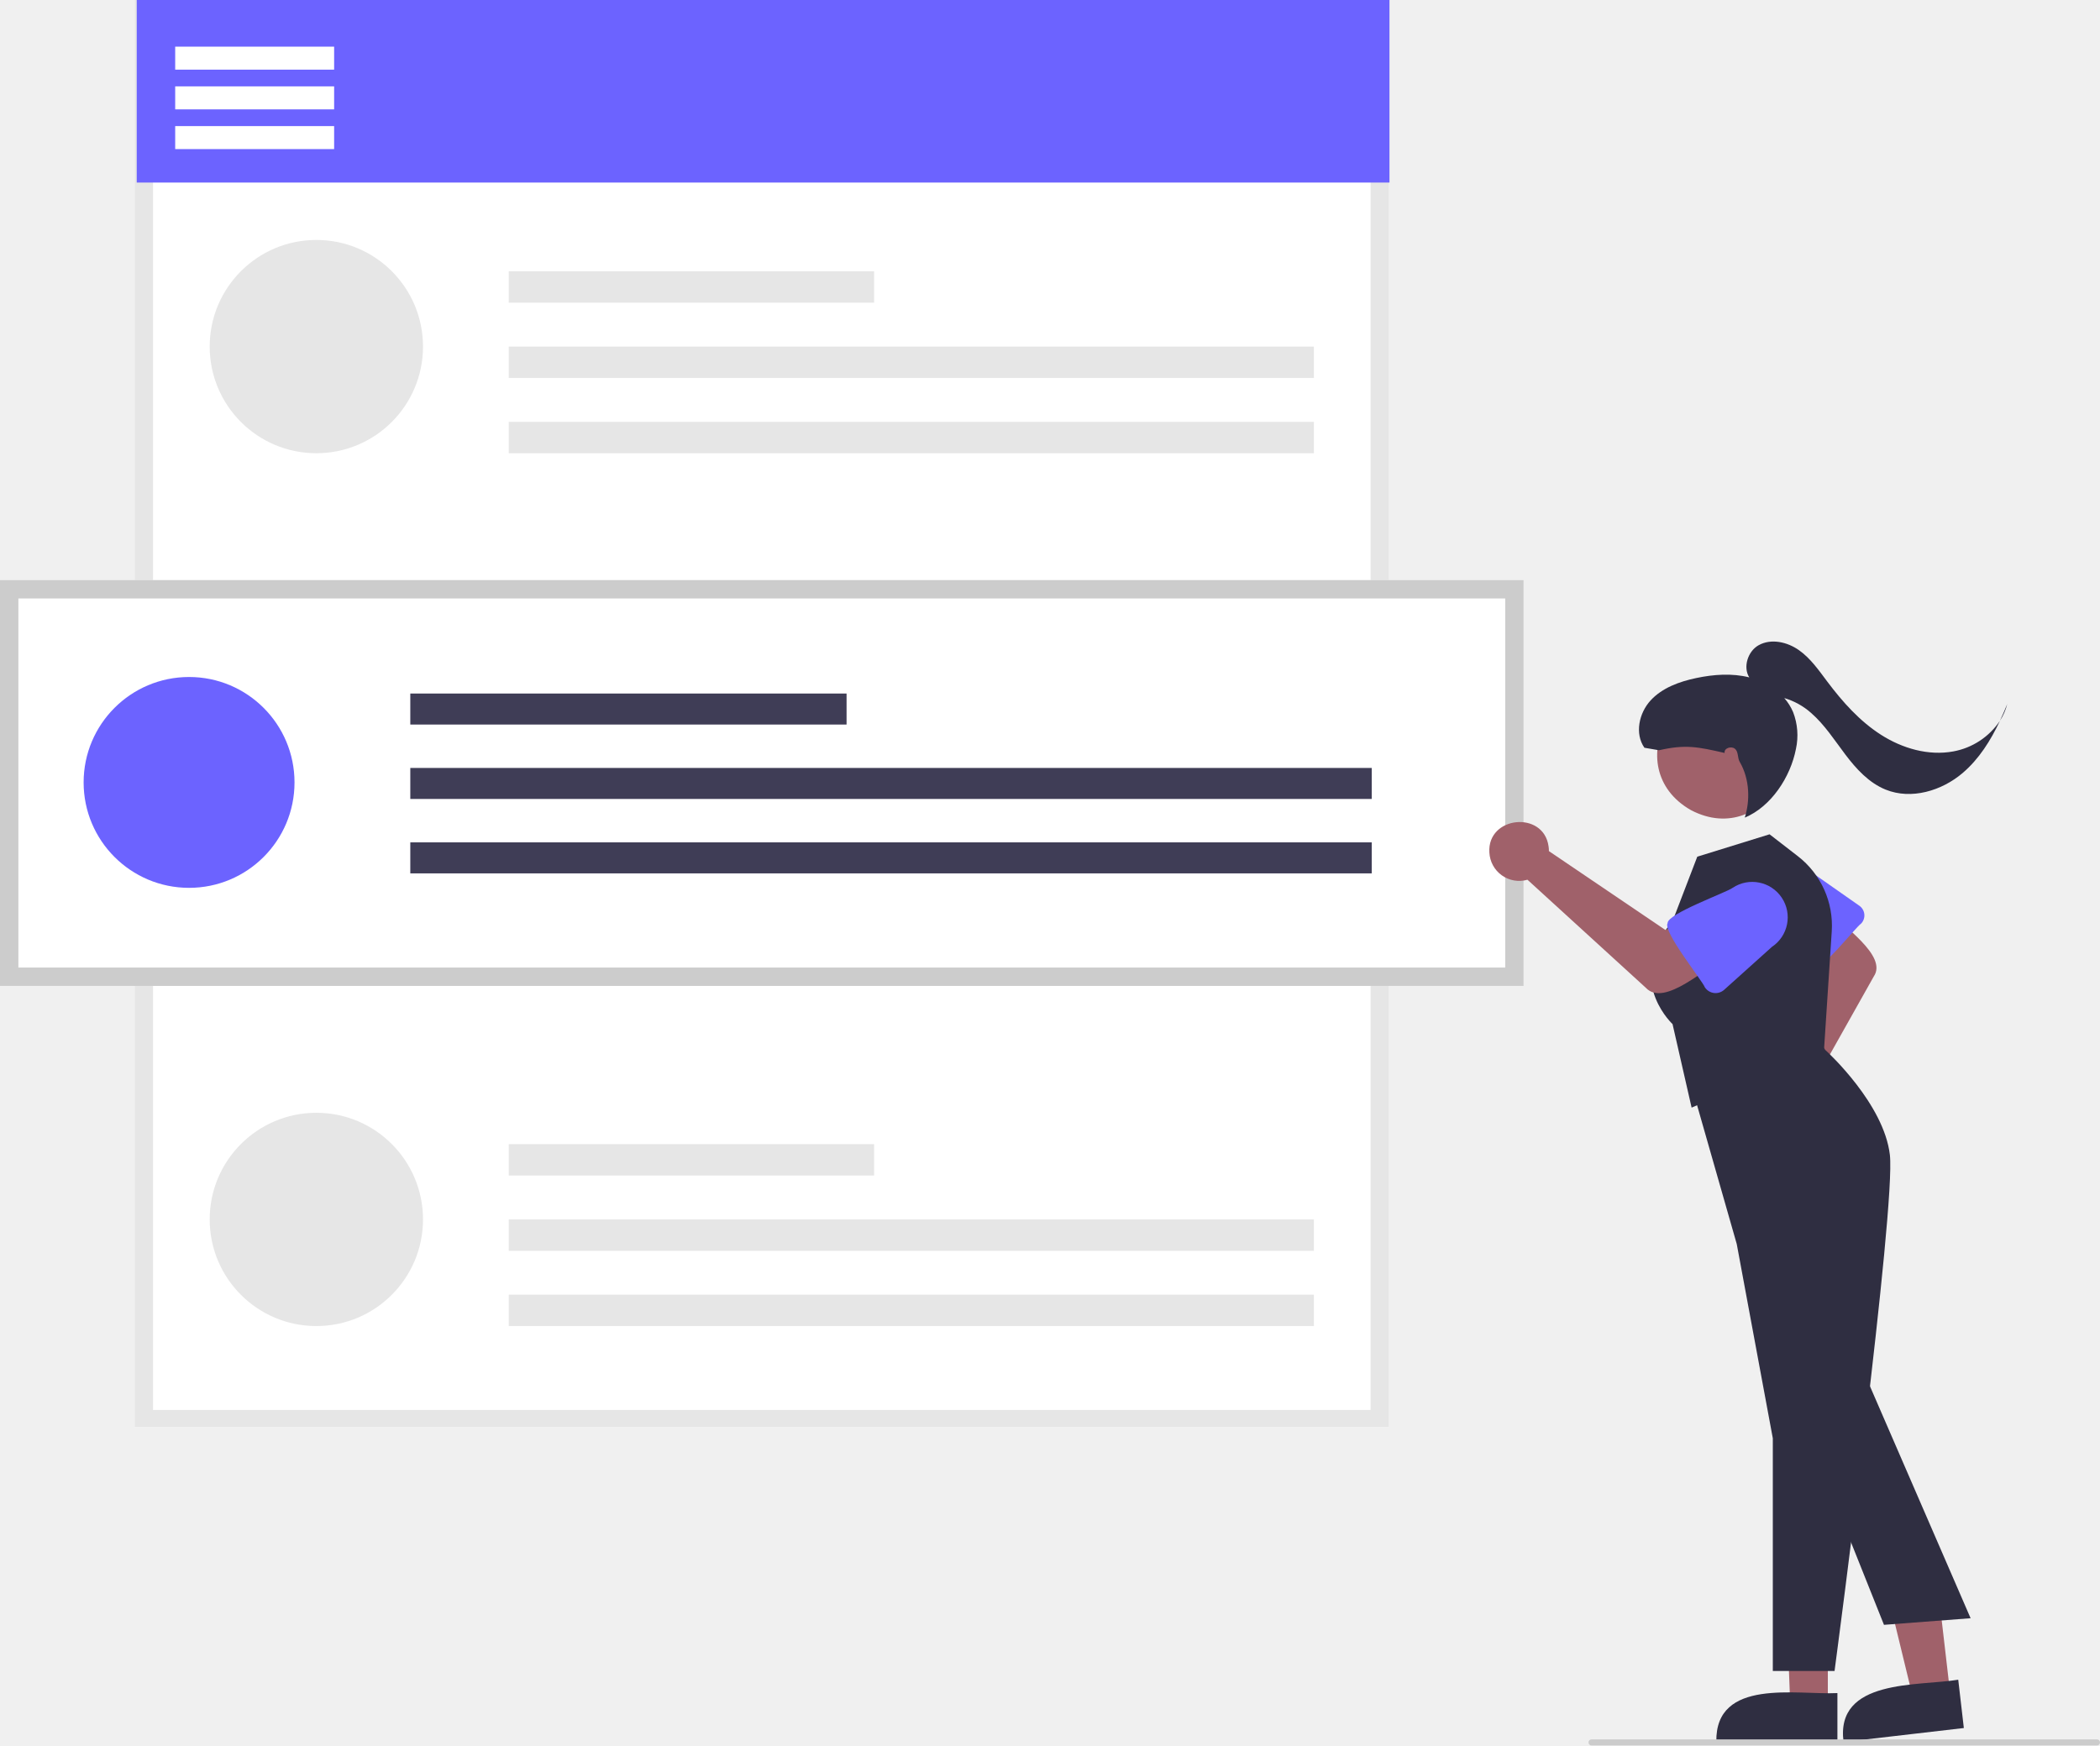
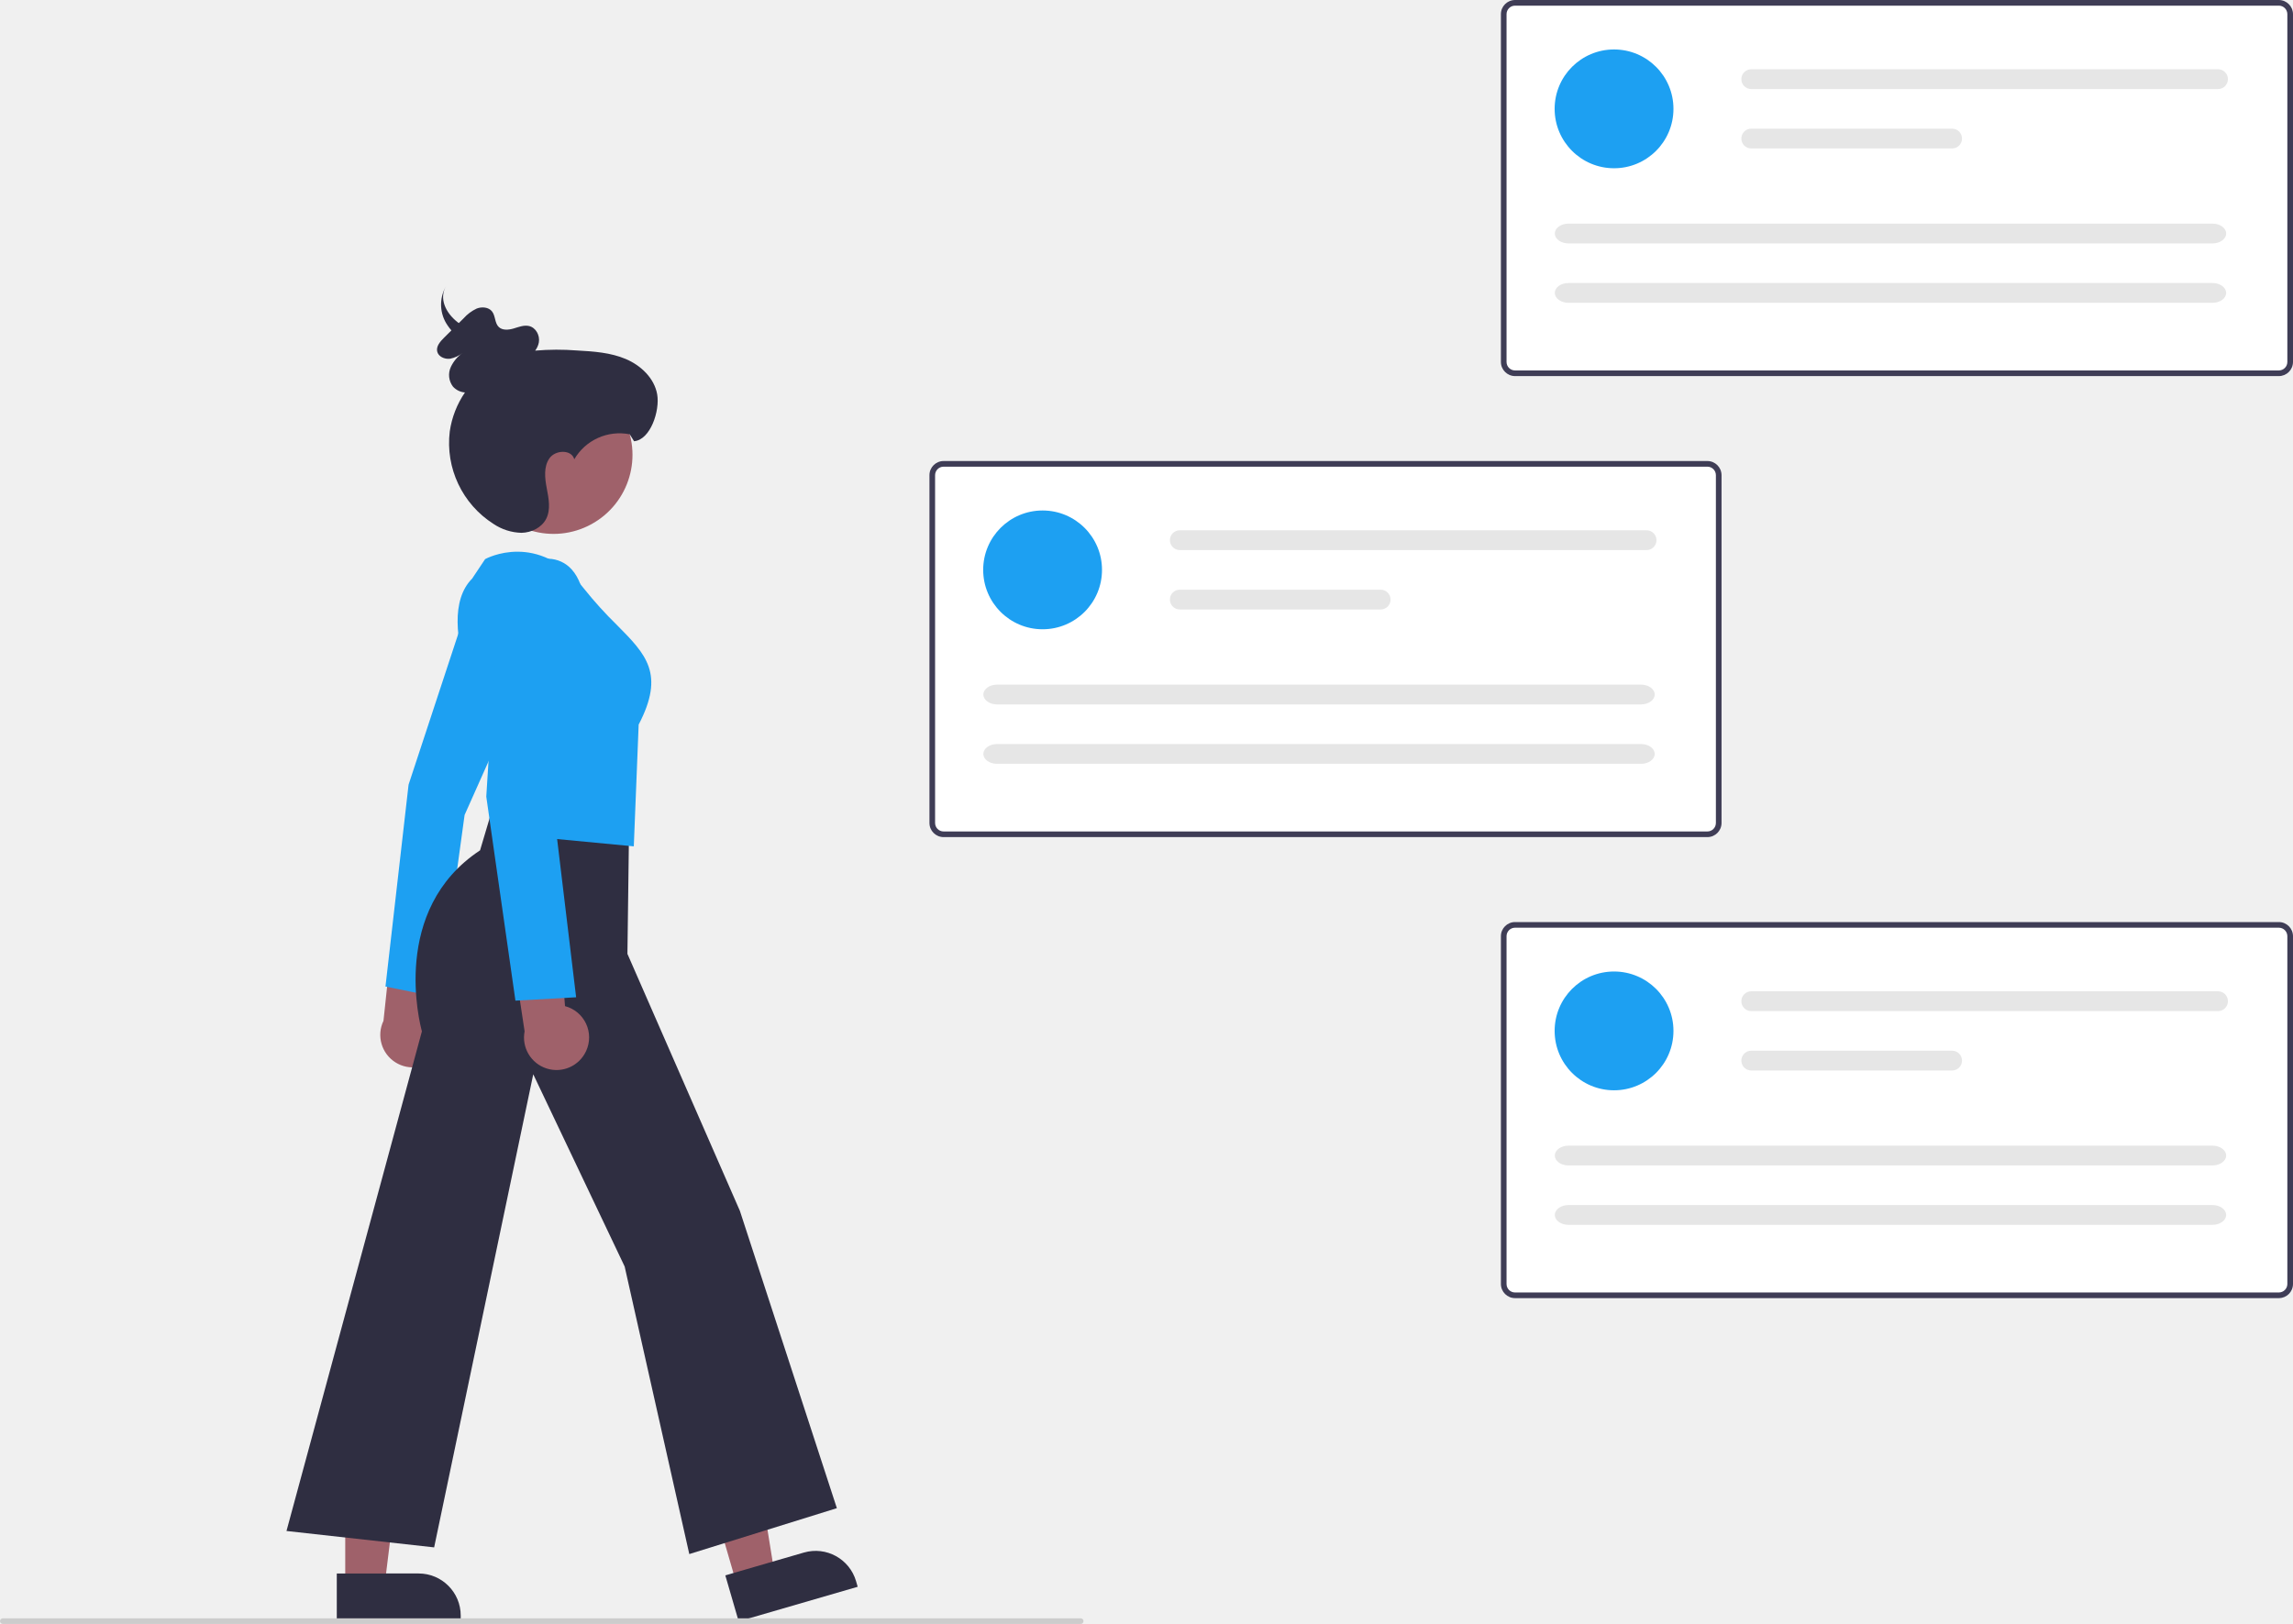
- <svg xmlns="http://www.w3.org/2000/svg" id="fd4b1146-6b07-45f5-bf4c-18af110187ca" data-name="Layer 1" width="685.626" height="570" viewBox="0 0 685.626 570">
-   <path d="M710.665,631H301.142V165H710.665Z" transform="translate(-257.1872 -165)" fill="#fff" />
-   <path d="M710.665,631H301.142V165H710.665ZM307.142,625.435H704.665v-454.869H307.142Z" transform="translate(-257.1872 -165)" fill="#e6e6e6" />
-   <rect x="44.645" width="409" height="59.612" fill="#6c63ff" />
-   <circle cx="103.284" cy="113.18" r="34.822" fill="#e6e6e6" />
-   <rect x="166.1" y="88.6" width="119.281" height="10.242" fill="#e6e6e6" />
-   <rect x="166.1" y="113.18" width="262.871" height="10.242" fill="#e6e6e6" />
-   <rect x="166.1" y="137.761" width="262.871" height="10.242" fill="#e6e6e6" />
-   <circle cx="103.284" cy="398.21" r="34.822" fill="#e6e6e6" />
-   <rect x="166.1" y="373.629" width="119.281" height="10.242" fill="#e6e6e6" />
-   <rect x="166.1" y="398.21" width="262.871" height="10.242" fill="#e6e6e6" />
-   <rect x="166.1" y="422.79" width="262.871" height="10.242" fill="#e6e6e6" />
-   <rect x="57.197" y="15.232" width="51.891" height="7.511" fill="#fff" />
-   <rect x="57.197" y="28.204" width="51.891" height="7.511" fill="#fff" />
-   <rect x="57.197" y="41.177" width="51.891" height="7.511" fill="#fff" />
-   <path d="M754.62,486.958H257.187V354.432H754.62Z" transform="translate(-257.1872 -165)" fill="#fff" />
-   <path d="M754.62,486.958H257.187V354.432H754.62Zm-491.433-6H748.62V360.432H263.187Z" transform="translate(-257.1872 -165)" fill="#ccc" />
-   <circle cx="61.729" cy="255.504" r="34.427" fill="#6c63ff" />
-   <rect x="133.959" y="226.477" width="142.435" height="10.126" fill="#3f3d56" />
-   <rect x="133.959" y="250.778" width="313.896" height="10.126" fill="#3f3d56" />
-   <rect x="133.959" y="275.08" width="313.896" height="10.126" fill="#3f3d56" />
-   <path d="M834.197,521.891a8.976,8.976,0,0,1,1.35-.419l15.188-39.462-6.445-7.999,10.801-11.304c3.12,4.592,18.556,14.268,13.859,21.167l-23.572,41.935a8.959,8.959,0,0,1-5.393,12.996C829.463,541.96,823.959,525.77,834.197,521.891Z" transform="translate(-257.1872 -165)" fill="#a0616a" />
-   <path d="M848.571,481.842c-2.724.786-13.015-15.215-14.734-16.607a10.656,10.656,0,0,1,14.602-15.523l15.827,11.078a3.861,3.861,0,0,1,.586,5.78C862.959,467.858,851.261,482.824,848.571,481.842Z" transform="translate(-257.1872 -165)" fill="#6c63ff" />
-   <polygon points="596.767 556.889 584.507 556.888 582.675 509.6 596.769 509.601 596.767 556.889" fill="#a0616a" />
-   <path d="M857.081,733.773,817.55,733.771c-.37-20.924,26.371-15.219,39.531-15.885Z" transform="translate(-257.1872 -165)" fill="#2f2e41" />
-   <polygon points="636.696 552.853 624.518 554.265 613.274 507.965 631.248 505.88 636.696 552.853" fill="#a0616a" />
-   <path d="M898.359,729.297l-39.267,4.555c-2.78-20.742,24.441-18.158,37.437-20.336Z" transform="translate(-257.1872 -165)" fill="#2f2e41" />
-   <path d="M856.148,710.663H835.989v-75.98l-11.771-63.429-16.104-56.357,37.778-18.378,7.203,11.319c1.114,1.016,19.164,17.717,21.111,34.267,1.984,16.868-17.184,161.956-18.001,168.124Z" transform="translate(-257.1872 -165)" fill="#2f2e41" />
-   <path d="M809.479,526.701l-6.224-27.279c-1.459-1.404-15.273-15.563.017-33.659l8.057-21.006,23.603-7.312,9.229,7.145a28.665,28.665,0,0,1,11.07,24.565l-2.52,38.594Z" transform="translate(-257.1872 -165)" fill="#2f2e41" />
-   <path d="M829.689,392.198c24.323,13.841,4.355,50.36-20.421,37.356C784.945,415.713,804.913,379.194,829.689,392.198Z" transform="translate(-257.1872 -165)" fill="#a0616a" />
-   <path d="M762.779,441.404a9.753,9.753,0,0,1,.112,1.532L800.941,468.707l10.052-4.859,9.316,14.211c-5.628,2.175-19.663,16.143-25.813,9.475l-38.611-35.254a9.738,9.738,0,0,1-12.435-8.902C742.693,431.463,761.186,429.612,762.779,441.404Z" transform="translate(-257.1872 -165)" fill="#a0616a" />
-   <path d="M801.652,466.457c-.163-3.077,19.305-10.043,21.2-11.522a11.581,11.581,0,0,1,12.849,19.272L820.085,488.243a4.196,4.196,0,0,1-6.264-.798C812.924,485.125,799.951,469.064,801.652,466.457Z" transform="translate(-257.1872 -165)" fill="#6c63ff" />
-   <path d="M872.284,695.599l-25.016-62.664,16.666-23.958,36.636,84.467Z" transform="translate(-257.1872 -165)" fill="#2f2e41" />
-   <path d="M941.813,735h-165a1,1,0,0,1,0-2h165a1,1,0,0,1,0,2Z" transform="translate(-257.1872 -165)" fill="#ccc" />
-   <path d="M894.912,410.381c-8.125,1.499-16.627-.979-23.59-5.428-6.962-4.449-12.557-10.737-17.521-17.342-2.795-3.718-5.498-7.64-9.302-10.316s-9.067-3.863-13.131-1.6c-3.583,1.995-5.162,7.23-3.059,10.508-5.644-1.415-11.629-.989-17.333.218-5.495,1.163-11.079,3.169-14.882,7.302-3.803,4.134-5.241,10.85-2.028,15.456L798.832,410c8.706-1.986,12.728-1.104,21.433.882-.294-1.54,2.123-2.359,3.346-1.378s.783,2.933,1.572,4.287c3.364,5.768,3.368,12.847,1.649,18.209,8.625-3.582,14.946-13.278,16.713-22.449a20.946,20.946,0,0,0-.926-12.002,17.042,17.042,0,0,0-2.888-4.591,22.847,22.847,0,0,1,8.736,4.838c4.441,3.863,7.652,8.904,11.202,13.599,3.55,4.694,7.695,9.243,13.149,11.453,8.364,3.389,18.298.425,25.165-5.432,5.358-4.57,9.145-10.628,12.161-17.043A23.347,23.347,0,0,1,894.912,410.381Z" transform="translate(-257.1872 -165)" fill="#2f2e41" />
-   <path d="M910.145,400.374a18.425,18.425,0,0,0,2.384-5.476C911.786,396.735,910.994,398.568,910.145,400.374Z" transform="translate(-257.1872 -165)" fill="#2f2e41" />
+ <svg xmlns="http://www.w3.org/2000/svg" id="a558ce24-c316-4979-8b6d-6e9831eceb7c" data-name="Layer 1" width="810.542" height="574.176" viewBox="0 0 810.542 574.176">
+   <path d="M798.271,458.888H528.271a5.006,5.006,0,0,1-5-5V330.912a5.006,5.006,0,0,1,5-5H798.271a5.006,5.006,0,0,1,5,5V453.888A5.006,5.006,0,0,1,798.271,458.888Z" transform="translate(-194.7289 -162.9122)" fill="#fff" />
+   <path d="M798.271,458.888H528.271a5.006,5.006,0,0,1-5-5V330.912a5.006,5.006,0,0,1,5-5H798.271a5.006,5.006,0,0,1,5,5V453.888A5.006,5.006,0,0,1,798.271,458.888ZM528.271,327.912a3.003,3.003,0,0,0-3,3V453.888a3.003,3.003,0,0,0,3,3H798.271a3.003,3.003,0,0,0,3-3V330.912a3.003,3.003,0,0,0-3-3Z" transform="translate(-194.7289 -162.9122)" fill="#3f3d56" />
+   <circle cx="368.542" cy="201.488" r="21" fill="#1da0f2" />
+   <path d="M611.771,350.4a3.5,3.5,0,0,0,0,7h165a3.5,3.5,0,0,0,0-7Z" transform="translate(-194.7289 -162.9122)" fill="#e6e6e6" />
+   <path d="M611.771,371.4a3.5,3.5,0,0,0,0,7h71a3.5,3.5,0,0,0,0-7Z" transform="translate(-194.7289 -162.9122)" fill="#e6e6e6" />
+   <path d="M547.163,404.973c-2.662,0-4.829,1.57-4.829,3.5s2.167,3.5,4.829,3.5H774.812c2.662,0,4.829-1.57,4.829-3.5s-2.167-3.5-4.829-3.5Z" transform="translate(-194.7289 -162.9122)" fill="#e6e6e6" />
+   <path d="M547.163,425.973c-2.662,0-4.829,1.57-4.829,3.5s2.167,3.5,4.829,3.5H774.812c2.662,0,4.829-1.57,4.829-3.5s-2.167-3.5-4.829-3.5Z" transform="translate(-194.7289 -162.9122)" fill="#e6e6e6" />
+   <path d="M1000.271,295.888H730.271a5.006,5.006,0,0,1-5-5V167.912a5.006,5.006,0,0,1,5-5h270.001a5.006,5.006,0,0,1,5,5V290.888A5.006,5.006,0,0,1,1000.271,295.888Z" transform="translate(-194.7289 -162.9122)" fill="#fff" />
+   <path d="M1000.271,295.888H730.271a5.006,5.006,0,0,1-5-5V167.912a5.006,5.006,0,0,1,5-5h270.001a5.006,5.006,0,0,1,5,5V290.888A5.006,5.006,0,0,1,1000.271,295.888ZM730.271,164.912a3.003,3.003,0,0,0-3,3V290.888a3.003,3.003,0,0,0,3,3h270.001a3.003,3.003,0,0,0,3-3V167.912a3.003,3.003,0,0,0-3-3Z" transform="translate(-194.7289 -162.9122)" fill="#3f3d56" />
+   <circle cx="570.542" cy="38.488" r="21" fill="#1da0f2" />
+   <path d="M813.771,187.4a3.5,3.5,0,0,0,0,7h165a3.5,3.5,0,1,0,0-7Z" transform="translate(-194.7289 -162.9122)" fill="#e6e6e6" />
+   <path d="M813.771,208.4a3.5,3.5,0,0,0,0,7h71a3.5,3.5,0,1,0,0-7Z" transform="translate(-194.7289 -162.9122)" fill="#e6e6e6" />
+   <path d="M749.163,241.973c-2.662,0-4.829,1.57-4.829,3.5s2.167,3.5,4.829,3.5H976.812c2.662,0,4.829-1.57,4.829-3.5s-2.167-3.5-4.829-3.5Z" transform="translate(-194.7289 -162.9122)" fill="#e6e6e6" />
+   <path d="M749.163,262.973c-2.662,0-4.829,1.57-4.829,3.5s2.167,3.5,4.829,3.5H976.812c2.662,0,4.829-1.57,4.829-3.5s-2.167-3.5-4.829-3.5Z" transform="translate(-194.7289 -162.9122)" fill="#e6e6e6" />
+   <path d="M1000.271,621.888H730.271a5.006,5.006,0,0,1-5-5V493.912a5.006,5.006,0,0,1,5-5h270.001a5.006,5.006,0,0,1,5,5V616.888A5.006,5.006,0,0,1,1000.271,621.888Z" transform="translate(-194.7289 -162.9122)" fill="#fff" />
+   <path d="M1000.271,621.888H730.271a5.006,5.006,0,0,1-5-5V493.912a5.006,5.006,0,0,1,5-5h270.001a5.006,5.006,0,0,1,5,5V616.888A5.006,5.006,0,0,1,1000.271,621.888ZM730.271,490.912a3.003,3.003,0,0,0-3,3V616.888a3.003,3.003,0,0,0,3,3h270.001a3.003,3.003,0,0,0,3-3V493.912a3.003,3.003,0,0,0-3-3Z" transform="translate(-194.7289 -162.9122)" fill="#3f3d56" />
+   <circle cx="570.542" cy="364.488" r="21" fill="#1da0f2" />
+   <path d="M813.771,513.4a3.5,3.5,0,0,0,0,7h165a3.5,3.5,0,1,0,0-7Z" transform="translate(-194.7289 -162.9122)" fill="#e6e6e6" />
+   <path d="M813.771,534.4a3.5,3.5,0,0,0,0,7h71a3.5,3.5,0,1,0,0-7Z" transform="translate(-194.7289 -162.9122)" fill="#e6e6e6" />
+   <path d="M749.163,567.973c-2.662,0-4.829,1.57-4.829,3.5s2.167,3.5,4.829,3.5H976.812c2.662,0,4.829-1.57,4.829-3.5s-2.167-3.5-4.829-3.5Z" transform="translate(-194.7289 -162.9122)" fill="#e6e6e6" />
+   <path d="M749.163,588.973c-2.662,0-4.829,1.57-4.829,3.5s2.167,3.5,4.829,3.5H976.812c2.662,0,4.829-1.57,4.829-3.5s-2.167-3.5-4.829-3.5Z" transform="translate(-194.7289 -162.9122)" fill="#e6e6e6" />
+   <polygon points="260.368 559.988 273.754 556.099 265.127 502.618 245.371 508.357 260.368 559.988" fill="#9f616a" />
+   <path d="M452.609,713.463h43.808a0,0,0,0,1,0,0v16.926a0,0,0,0,1,0,0H467.496a14.887,14.887,0,0,1-14.887-14.887v-2.039A0,0,0,0,1,452.609,713.463Z" transform="translate(936.8382 1119.923) rotate(163.803)" fill="#2f2e41" />
+   <polygon points="122.037 560.307 135.976 560.306 142.607 506.541 122.034 506.542 122.037 560.307" fill="#9f616a" />
+   <path d="M313.779,719.236h43.808a0,0,0,0,1,0,0v16.926a0,0,0,0,1,0,0H328.666a14.887,14.887,0,0,1-14.887-14.887v-2.039A0,0,0,0,1,313.779,719.236Z" transform="translate(476.6704 1292.47) rotate(179.9974)" fill="#2f2e41" />
+   <path d="M349.563,536.06a11.433,11.433,0,0,0-3.208-17.235l7.238-39.98-19.414,8.298-3.896,36.693a11.495,11.495,0,0,0,19.282,12.224Z" transform="translate(-194.7289 -162.9122)" fill="#9f616a" />
+   <path d="M330.989,511.719l19.115,3.881,8.851-64.536.029-.065,28.043-62.841c.015-.057,3.386-10.76-.228-17.688a10.324,10.324,0,0,0-6.377-5.2c-12.346-3.796-18.015,5.127-18.49,5.92l-22.778,69.148Z" transform="translate(-194.7289 -162.9122)" fill="#1da0f2" />
+   <path d="M438.384,712.377l-22.846-101.665L383.227,542.747l-35.035,167.264L295.997,704.212,343.866,527.552c-.747-2.703-11.213-43.028,20.557-63.991l5.493-18.468,47.171,11-.572,44.067,39.75,90.859,34.284,105.128Z" transform="translate(-194.7289 -162.9122)" fill="#2f2e41" />
+   <path d="M418.766,462.153l-48.749-4.643,1.15-29.893c-1.741-3.113-24.665-44.917-9.548-60.131l4.587-6.88.104-.059c.186-.105,18.752-10.206,34.749,10.361a141.133,141.133,0,0,0,11.773,13.015c10.254,10.354,17.034,17.2,7.656,35.178Z" transform="translate(-194.7289 -162.9122)" fill="#1da0f2" />
+   <circle cx="390.378" cy="323.75" r="27.925" transform="translate(-302.1796 64.01093) rotate(-28.66321)" fill="#9f616a" />
+   <path d="M401.915,534.505a11.433,11.433,0,0,0-7.465-15.863l-3.113-40.51-16.683,12.94,5.514,36.485a11.495,11.495,0,0,0,21.747,6.948Z" transform="translate(-194.7289 -162.9122)" fill="#9f616a" />
+   <path d="M376.927,516.705l-10.305-72.134,4.568-72.917c.032-.118,3.386-11.803,17.411-11.188a11.291,11.291,0,0,1,8.186,3.747c5.53,6.101,4.972,17.357,4.946,17.833l-11.225,67.875,7.875,65.592Z" transform="translate(-194.7289 -162.9122)" fill="#1da0f2" />
+   <path d="M427.039,302.372c-.991-5.747-5.765-10.267-11.135-12.54-5.371-2.273-11.32-2.676-17.142-3a91.123,91.123,0,0,0-14.861.046,6.895,6.895,0,0,0,1.308-2.919c.424-2.463-1.049-5.252-3.536-5.793-1.789-.39-3.617.371-5.386.891-1.77.52-3.91.726-5.224-.506-1.502-1.408-1.143-3.955-2.427-5.555-1.2-1.496-3.547-1.702-5.385-.997a14.233,14.233,0,0,0-4.673,3.495l-1.661,1.645c-.145-.108-.303-.205-.443-.315-4.378-3.441-6.558-8.491-4.073-12.734a12.94,12.94,0,0,0,.648,14.032,16.462,16.462,0,0,0,1.253,1.608q-1.303,1.29-2.605,2.581c-1.339,1.326-2.788,2.972-2.447,4.782.357,1.899,2.657,2.922,4.628,2.638a10.316,10.316,0,0,0,4.384-2.047,12.717,12.717,0,0,0-4.143,4.916,6.759,6.759,0,0,0,.74,7.019,6.374,6.374,0,0,0,4.223,2.053,32.635,32.635,0,0,0-5.372,13.788,33.918,33.918,0,0,0,15.458,32.686,18.56,18.56,0,0,0,9.908,3.153c3.514-.072,7.13-1.83,8.724-4.961,1.661-3.263.886-7.172.202-10.769-.685-3.597-1.151-7.641.958-10.634,2.109-2.993,7.81-3.175,8.769.359a18.512,18.512,0,0,1,19.609-8.822l1.52,2.447C424.666,318.41,428.03,308.119,427.039,302.372Z" transform="translate(-194.7289 -162.9122)" fill="#2f2e41" />
+   <path d="M576.729,737.088h-381a1,1,0,1,1,0-2h381a1,1,0,0,1,0,2Z" transform="translate(-194.7289 -162.9122)" fill="#ccc" />
</svg>
